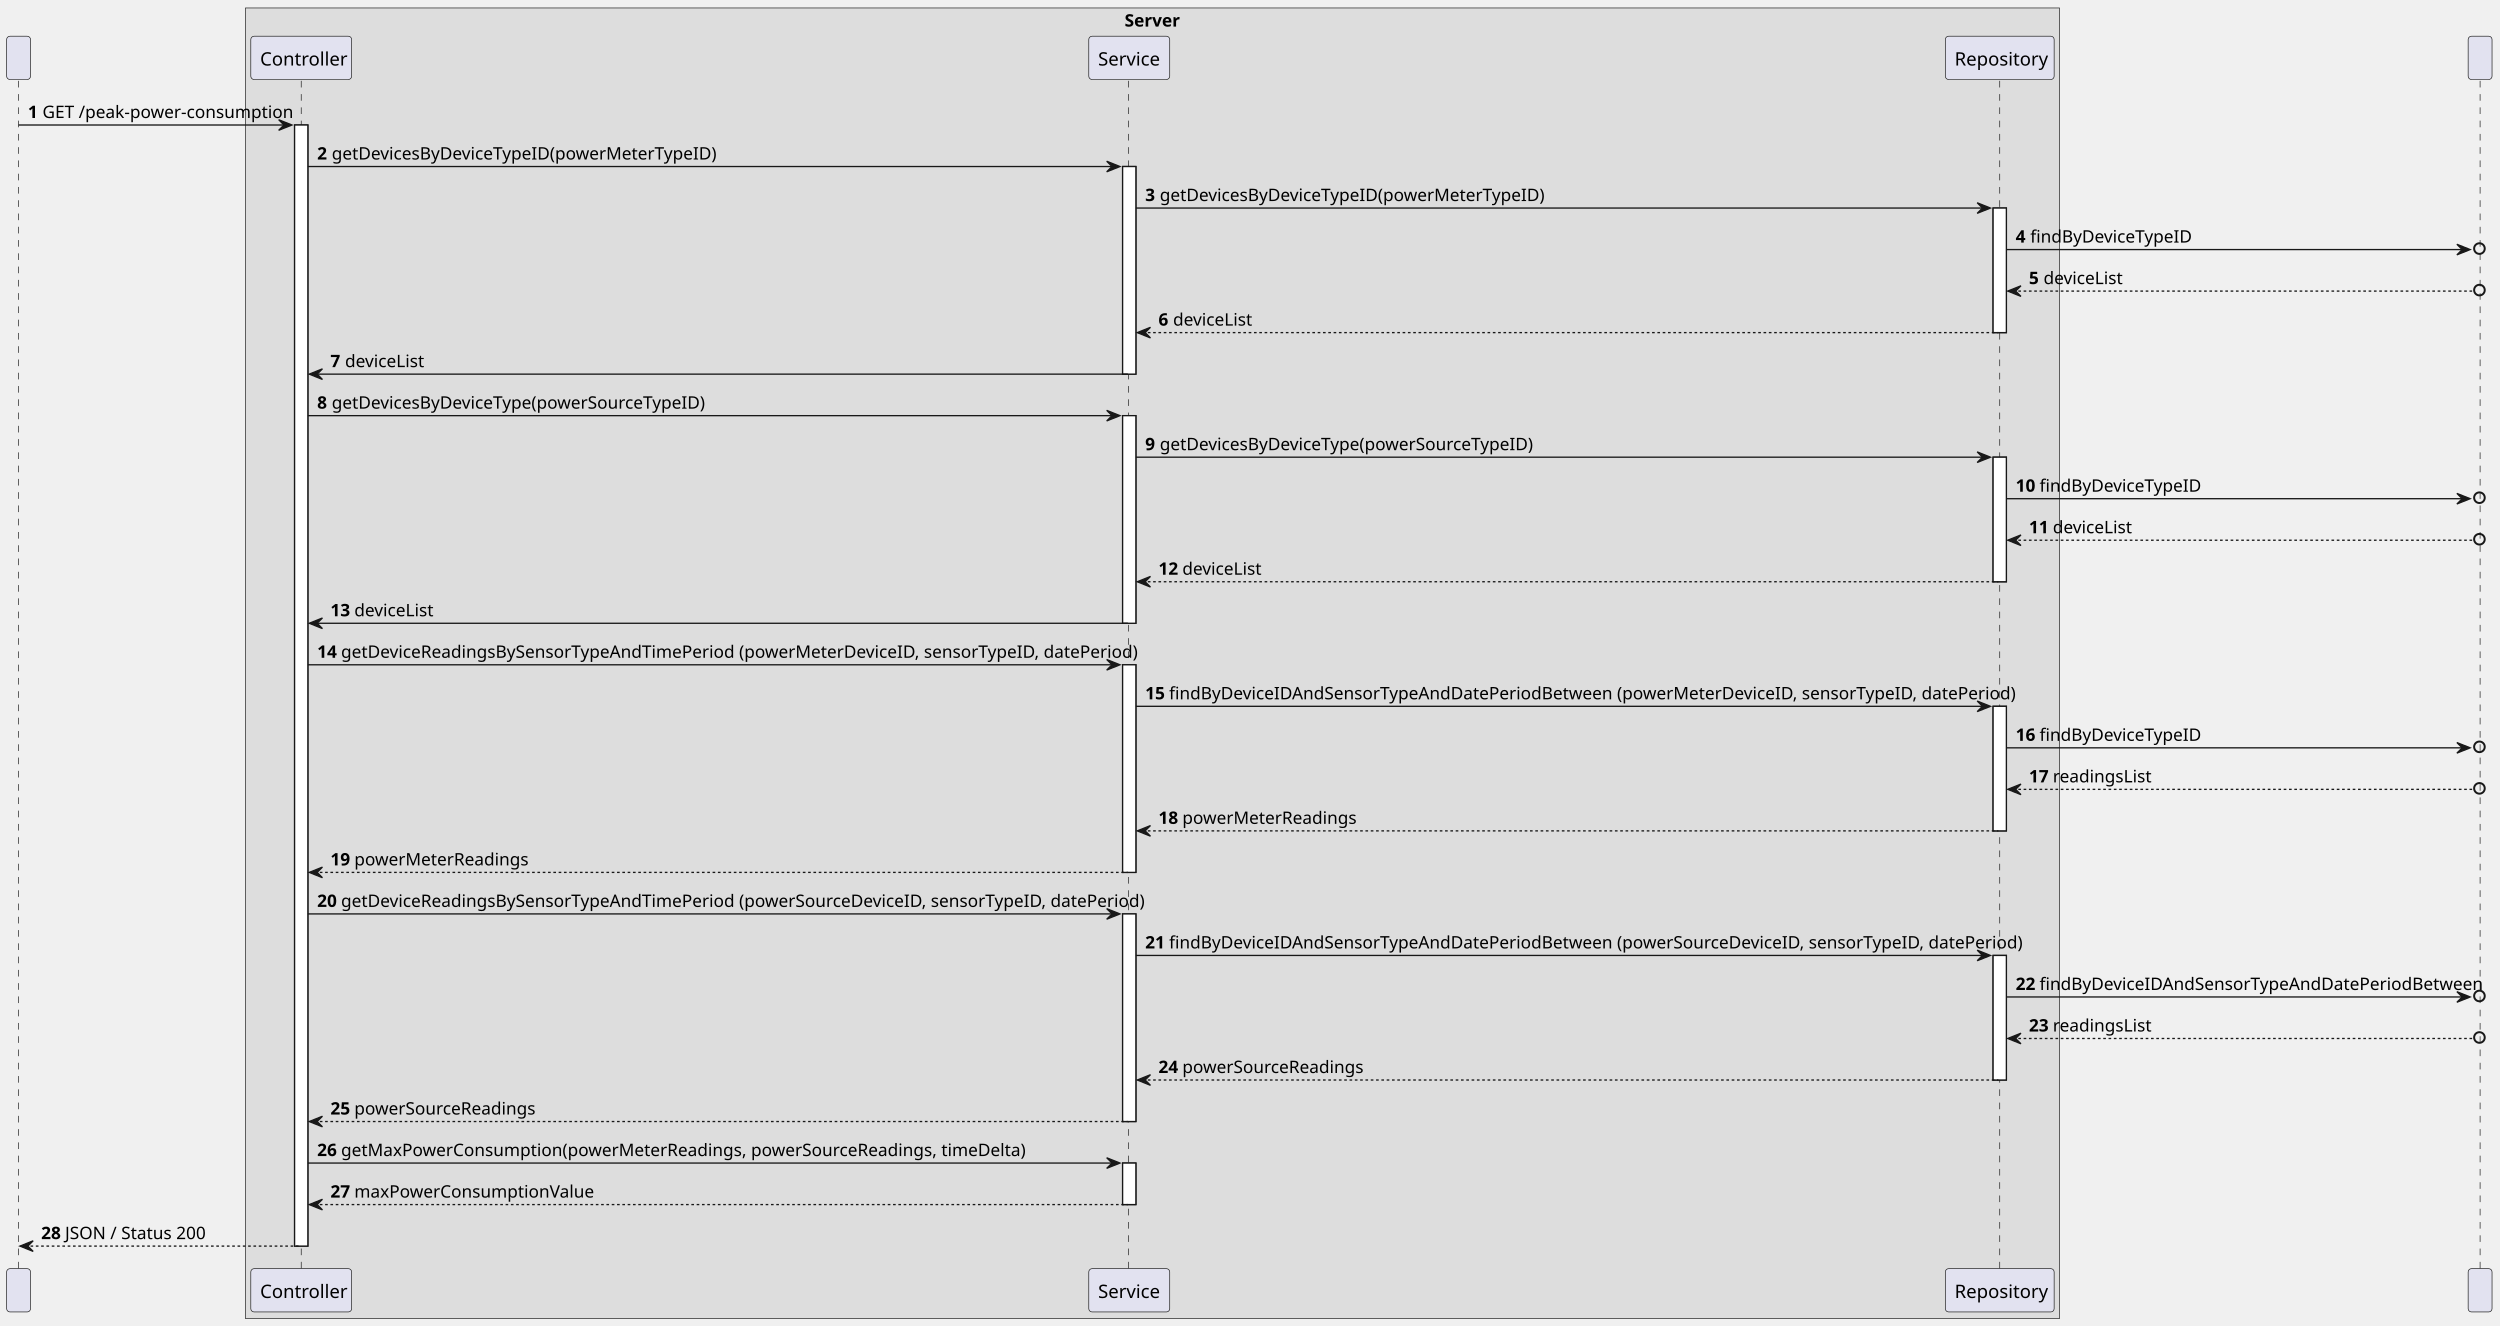
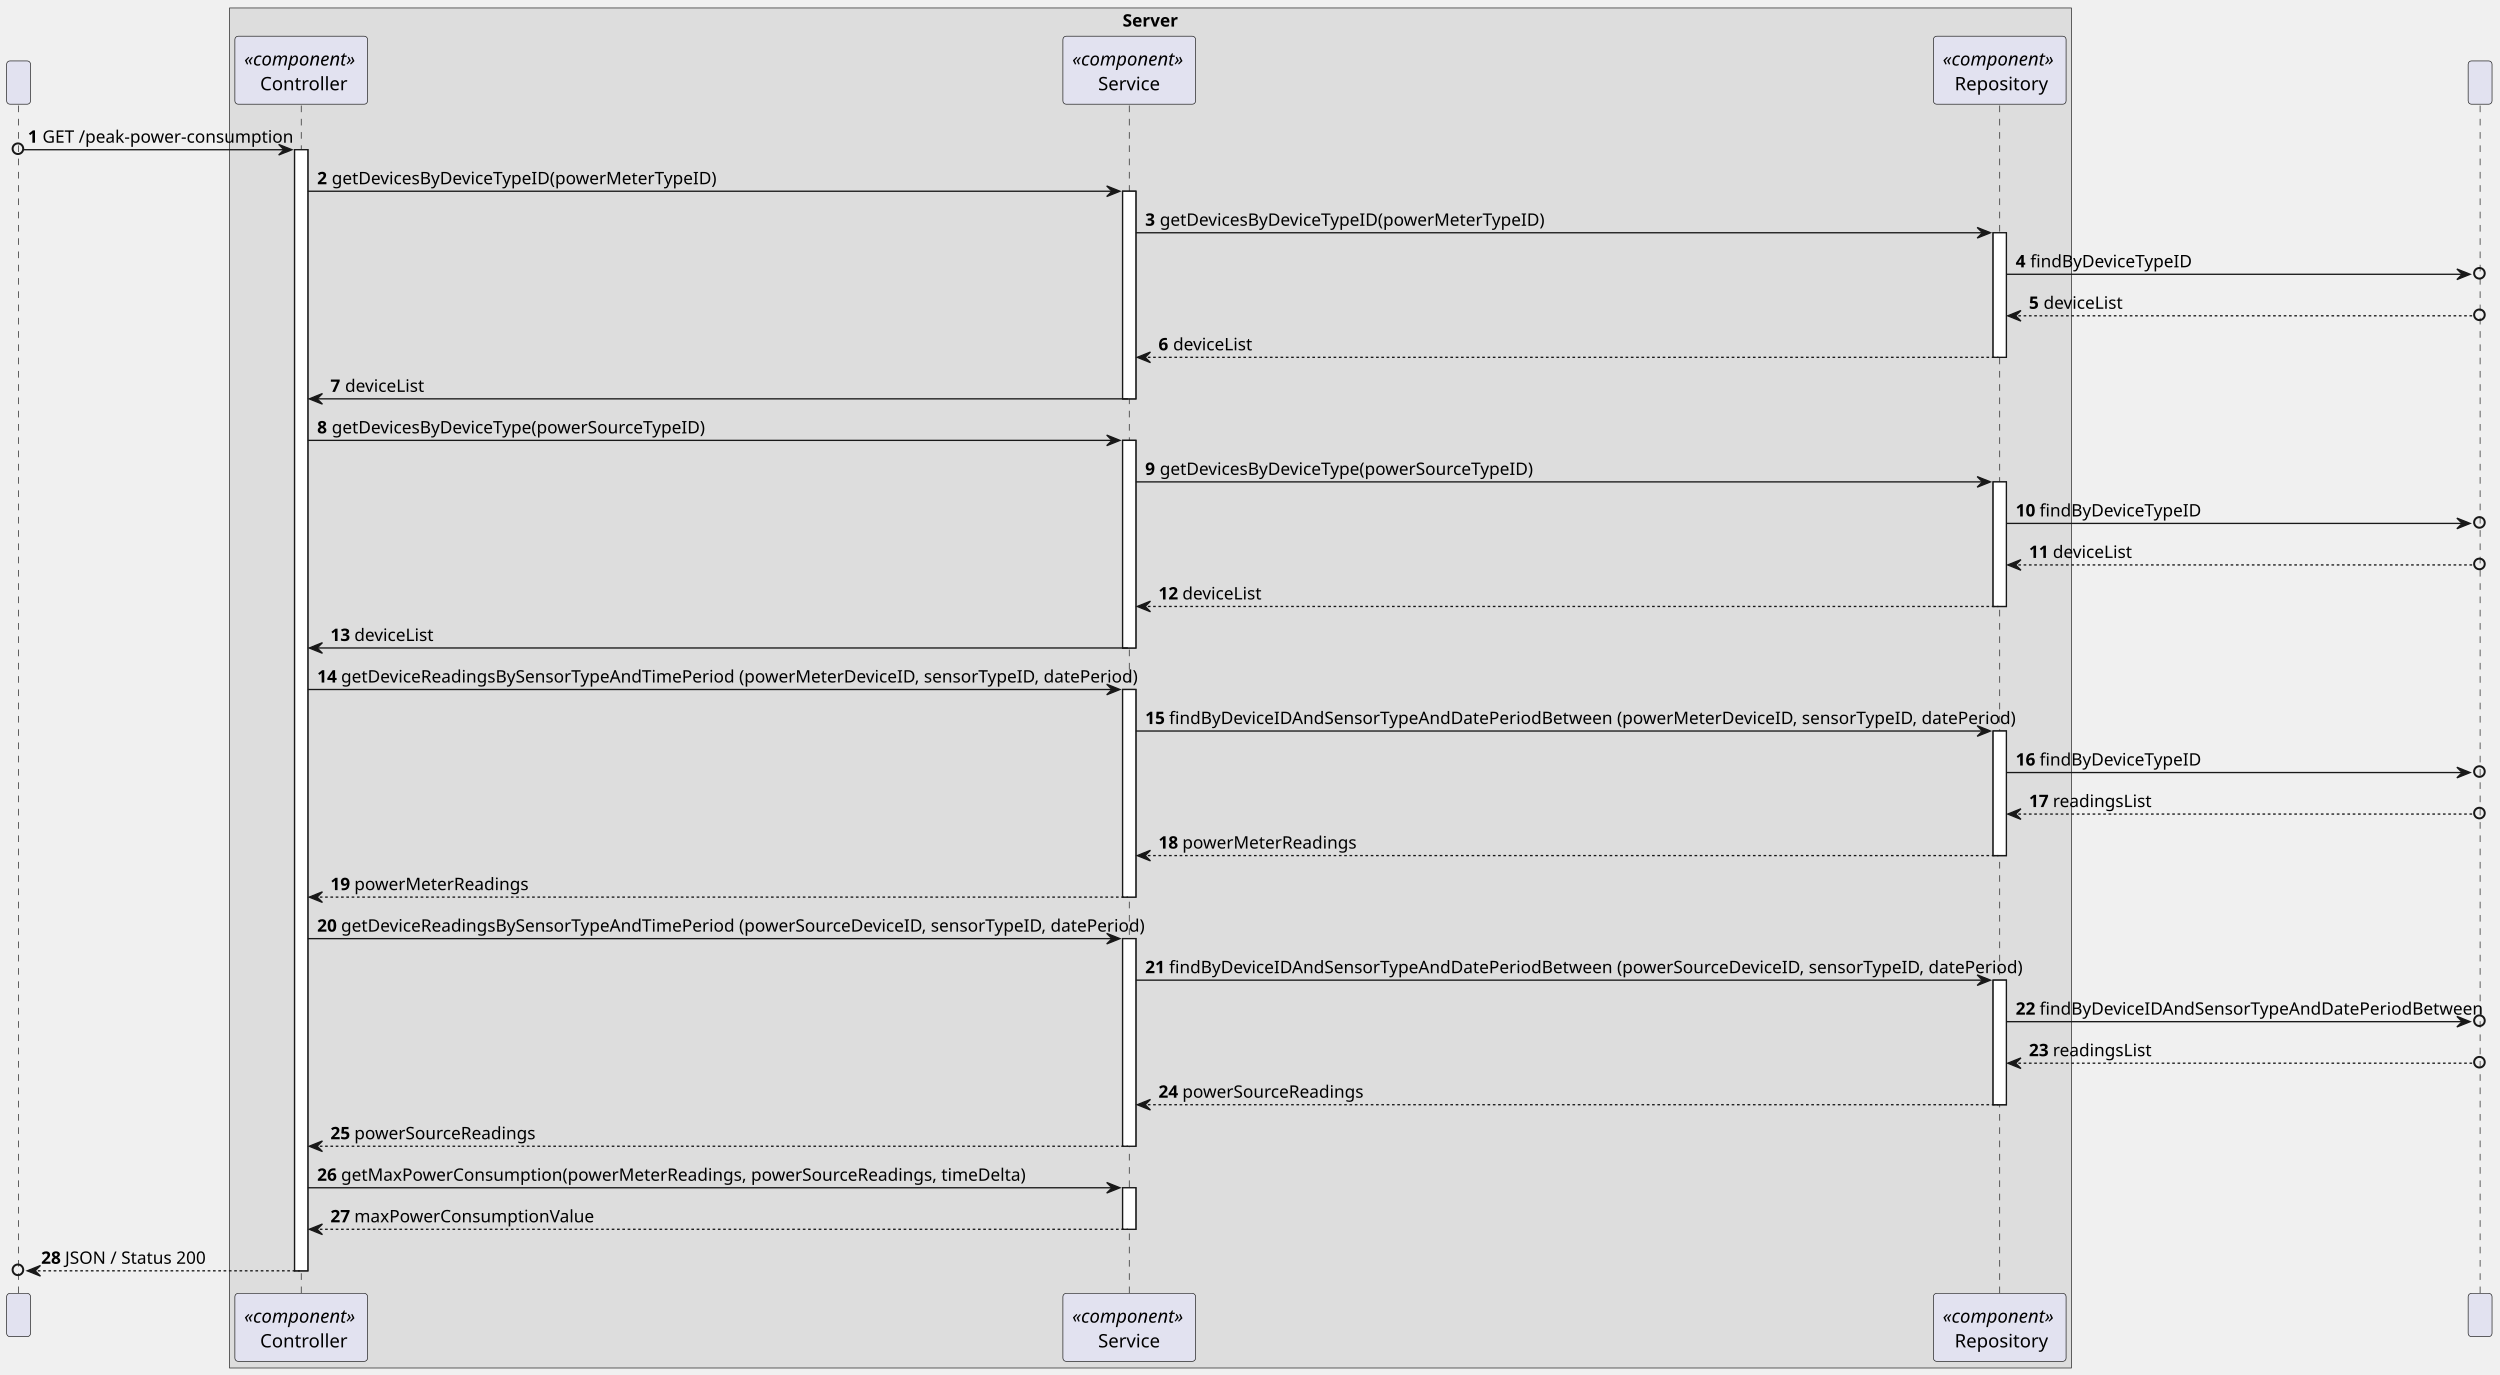
- <svg xmlns="http://www.w3.org/2000/svg" contentStyleType="text/css" height="999px" preserveAspectRatio="none" style="width:1884px;height:999px;background:#FFFFFF;" version="1.1" viewBox="0 0 1884 999" width="1884px" zoomAndPan="magnify">
+ <svg xmlns="http://www.w3.org/2000/svg" contentStyleType="text/css" height="1036px" preserveAspectRatio="none" style="width:1884px;height:1036px;background:#FFFFFF;" version="1.1" viewBox="0 0 1884 1036" width="1884px" zoomAndPan="magnify">
  <defs />
  <g>
-     <rect fill="#DDDDDD" height="987.682" style="stroke:#181818;stroke-width:0.5;" width="1367" x="185" y="6" />
-     <text fill="#000000" font-family="sans-serif" font-size="13" font-weight="bold" lengthAdjust="spacing" textLength="42" x="847.5" y="20.028">Server
-         </text>
-     <rect fill="#FFFFFF" height="844.857" style="stroke:#181818;stroke-width:1.0;" width="10" x="222" y="94.203" />
-     <rect fill="#FFFFFF" height="156.455" style="stroke:#181818;stroke-width:1.0;" width="10" x="846" y="125.494" />
-     <rect fill="#FFFFFF" height="156.455" style="stroke:#181818;stroke-width:1.0;" width="10" x="846" y="313.24" />
-     <rect fill="#FFFFFF" height="156.455" style="stroke:#181818;stroke-width:1.0;" width="10" x="846" y="500.986" />
-     <rect fill="#FFFFFF" height="156.455" style="stroke:#181818;stroke-width:1.0;" width="10" x="846" y="688.732" />
-     <rect fill="#FFFFFF" height="31.291" style="stroke:#181818;stroke-width:1.0;" width="10" x="846" y="876.479" />
-     <rect fill="#FFFFFF" height="93.873" style="stroke:#181818;stroke-width:1.0;" width="10" x="1502" y="156.785" />
-     <rect fill="#FFFFFF" height="93.873" style="stroke:#181818;stroke-width:1.0;" width="10" x="1502" y="344.531" />
-     <rect fill="#FFFFFF" height="93.873" style="stroke:#181818;stroke-width:1.0;" width="10" x="1502" y="532.277" />
-     <rect fill="#FFFFFF" height="93.873" style="stroke:#181818;stroke-width:1.0;" width="10" x="1502" y="720.023" />
-     <line style="stroke:#181818;stroke-width:0.5;stroke-dasharray:5.0,5.0;" x1="14" x2="14" y1="60.912" y2="957.061" />
-     <line style="stroke:#181818;stroke-width:0.5;stroke-dasharray:5.0,5.0;" x1="227" x2="227" y1="60.912" y2="957.061" />
-     <line style="stroke:#181818;stroke-width:0.5;stroke-dasharray:5.0,5.0;" x1="850.5" x2="850.5" y1="60.912" y2="957.061" />
-     <line style="stroke:#181818;stroke-width:0.5;stroke-dasharray:5.0,5.0;" x1="1507" x2="1507" y1="60.912" y2="957.061" />
-     <line style="stroke:#181818;stroke-width:0.5;stroke-dasharray:5.0,5.0;" x1="1869" x2="1869" y1="60.912" y2="957.061" />
-     <rect fill="#E2E2F0" height="32.621" rx="2.5" ry="2.5" style="stroke:#181818;stroke-width:0.5;" width="18" x="5" y="27.291" />
-     <text fill="#000000" font-family="sans-serif" font-size="14" lengthAdjust="spacing" textLength="4" x="12" y="49.398"> 
-         </text>
-     <rect fill="#E2E2F0" height="32.621" rx="2.5" ry="2.5" style="stroke:#181818;stroke-width:0.5;" width="18" x="5" y="956.061" />
-     <text fill="#000000" font-family="sans-serif" font-size="14" lengthAdjust="spacing" textLength="4" x="12" y="978.168"> 
-         </text>
-     <rect fill="#E2E2F0" height="32.621" rx="2.5" ry="2.5" style="stroke:#181818;stroke-width:0.5;" width="76" x="189" y="27.291" />
-     <text fill="#000000" font-family="sans-serif" font-size="14" lengthAdjust="spacing" textLength="62" x="196" y="49.398">Controller
-         </text>
-     <rect fill="#E2E2F0" height="32.621" rx="2.5" ry="2.5" style="stroke:#181818;stroke-width:0.5;" width="76" x="189" y="956.061" />
-     <text fill="#000000" font-family="sans-serif" font-size="14" lengthAdjust="spacing" textLength="62" x="196" y="978.168">Controller
-         </text>
-     <rect fill="#E2E2F0" height="32.621" rx="2.5" ry="2.5" style="stroke:#181818;stroke-width:0.5;" width="61" x="820.5" y="27.291" />
-     <text fill="#000000" font-family="sans-serif" font-size="14" lengthAdjust="spacing" textLength="47" x="827.5" y="49.398">Service
-         </text>
-     <rect fill="#E2E2F0" height="32.621" rx="2.5" ry="2.5" style="stroke:#181818;stroke-width:0.5;" width="61" x="820.5" y="956.061" />
-     <text fill="#000000" font-family="sans-serif" font-size="14" lengthAdjust="spacing" textLength="47" x="827.5" y="978.168">Service
-         </text>
-     <rect fill="#E2E2F0" height="32.621" rx="2.5" ry="2.5" style="stroke:#181818;stroke-width:0.5;" width="82" x="1466" y="27.291" />
-     <text fill="#000000" font-family="sans-serif" font-size="14" lengthAdjust="spacing" textLength="68" x="1473" y="49.398">Repository
-         </text>
-     <rect fill="#E2E2F0" height="32.621" rx="2.5" ry="2.5" style="stroke:#181818;stroke-width:0.5;" width="82" x="1466" y="956.061" />
-     <text fill="#000000" font-family="sans-serif" font-size="14" lengthAdjust="spacing" textLength="68" x="1473" y="978.168">Repository
-         </text>
-     <rect fill="#E2E2F0" height="32.621" rx="2.5" ry="2.5" style="stroke:#181818;stroke-width:0.5;" width="18" x="1860" y="27.291" />
-     <text fill="#000000" font-family="sans-serif" font-size="14" lengthAdjust="spacing" textLength="4" x="1867" y="49.398"> 
-         </text>
-     <rect fill="#E2E2F0" height="32.621" rx="2.5" ry="2.5" style="stroke:#181818;stroke-width:0.5;" width="18" x="1860" y="956.061" />
-     <text fill="#000000" font-family="sans-serif" font-size="14" lengthAdjust="spacing" textLength="4" x="1867" y="978.168"> 
-         </text>
-     <rect fill="#FFFFFF" height="844.857" style="stroke:#181818;stroke-width:1.0;" width="10" x="222" y="94.203" />
-     <rect fill="#FFFFFF" height="156.455" style="stroke:#181818;stroke-width:1.0;" width="10" x="846" y="125.494" />
-     <rect fill="#FFFFFF" height="156.455" style="stroke:#181818;stroke-width:1.0;" width="10" x="846" y="313.24" />
-     <rect fill="#FFFFFF" height="156.455" style="stroke:#181818;stroke-width:1.0;" width="10" x="846" y="500.986" />
-     <rect fill="#FFFFFF" height="156.455" style="stroke:#181818;stroke-width:1.0;" width="10" x="846" y="688.732" />
-     <rect fill="#FFFFFF" height="31.291" style="stroke:#181818;stroke-width:1.0;" width="10" x="846" y="876.479" />
-     <rect fill="#FFFFFF" height="93.873" style="stroke:#181818;stroke-width:1.0;" width="10" x="1502" y="156.785" />
-     <rect fill="#FFFFFF" height="93.873" style="stroke:#181818;stroke-width:1.0;" width="10" x="1502" y="344.531" />
-     <rect fill="#FFFFFF" height="93.873" style="stroke:#181818;stroke-width:1.0;" width="10" x="1502" y="532.277" />
-     <rect fill="#FFFFFF" height="93.873" style="stroke:#181818;stroke-width:1.0;" width="10" x="1502" y="720.023" />
-     <polygon fill="#181818" points="210,90.203,220,94.203,210,98.203,214,94.203" style="stroke:#181818;stroke-width:1.0;" />
-     <line style="stroke:#181818;stroke-width:1.0;" x1="14" x2="216" y1="94.203" y2="94.203" />
-     <text fill="#000000" font-family="sans-serif" font-size="13" font-weight="bold" lengthAdjust="spacing" textLength="7" x="21" y="88.94">1
-         </text>
-     <text fill="#000000" font-family="sans-serif" font-size="13" lengthAdjust="spacing" textLength="178" x="32" y="88.94">GET /peak-power-consumption
-         </text>
-     <polygon fill="#181818" points="834,121.494,844,125.494,834,129.494,838,125.494" style="stroke:#181818;stroke-width:1.0;" />
-     <line style="stroke:#181818;stroke-width:1.0;" x1="232" x2="840" y1="125.494" y2="125.494" />
-     <text fill="#000000" font-family="sans-serif" font-size="13" font-weight="bold" lengthAdjust="spacing" textLength="7" x="239" y="120.231">2
-         </text>
-     <text fill="#000000" font-family="sans-serif" font-size="13" lengthAdjust="spacing" textLength="272" x="250" y="120.231">getDevicesByDeviceTypeID(powerMeterTypeID)
-         </text>
-     <polygon fill="#181818" points="1490,152.785,1500,156.785,1490,160.785,1494,156.785" style="stroke:#181818;stroke-width:1.0;" />
-     <line style="stroke:#181818;stroke-width:1.0;" x1="856" x2="1496" y1="156.785" y2="156.785" />
-     <text fill="#000000" font-family="sans-serif" font-size="13" font-weight="bold" lengthAdjust="spacing" textLength="7" x="863" y="151.523">3
-         </text>
-     <text fill="#000000" font-family="sans-serif" font-size="13" lengthAdjust="spacing" textLength="272" x="874" y="151.523">getDevicesByDeviceTypeID(powerMeterTypeID)
-         </text>
-     <ellipse cx="1868.5" cy="187.326" fill="none" rx="4" ry="4" style="stroke:#181818;stroke-width:1.5;" />
-     <polygon fill="#181818" points="1851.5,184.076,1861.5,188.076,1851.5,192.076,1855.5,188.076" style="stroke:#181818;stroke-width:1.0;" />
-     <line style="stroke:#181818;stroke-width:1.0;" x1="1512" x2="1857.5" y1="188.076" y2="188.076" />
-     <text fill="#000000" font-family="sans-serif" font-size="13" font-weight="bold" lengthAdjust="spacing" textLength="7" x="1519" y="182.814">4
-         </text>
-     <text fill="#000000" font-family="sans-serif" font-size="13" lengthAdjust="spacing" textLength="114" x="1530" y="182.814">findByDeviceTypeID
-         </text>
-     <polygon fill="#181818" points="1523,215.367,1513,219.367,1523,223.367,1519,219.367" style="stroke:#181818;stroke-width:1.0;" />
-     <ellipse cx="1868.5" cy="218.617" fill="none" rx="4" ry="4" style="stroke:#181818;stroke-width:1.5;" />
-     <line style="stroke:#181818;stroke-width:1.0;stroke-dasharray:2.0,2.0;" x1="1517" x2="1864" y1="219.367" y2="219.367" />
-     <text fill="#000000" font-family="sans-serif" font-size="13" font-weight="bold" lengthAdjust="spacing" textLength="7" x="1529" y="214.105">5
-         </text>
-     <text fill="#000000" font-family="sans-serif" font-size="13" lengthAdjust="spacing" textLength="57" x="1540" y="214.105">deviceList
-         </text>
-     <polygon fill="#181818" points="867,246.658,857,250.658,867,254.658,863,250.658" style="stroke:#181818;stroke-width:1.0;" />
-     <line style="stroke:#181818;stroke-width:1.0;stroke-dasharray:2.0,2.0;" x1="861" x2="1506" y1="250.658" y2="250.658" />
-     <text fill="#000000" font-family="sans-serif" font-size="13" font-weight="bold" lengthAdjust="spacing" textLength="7" x="873" y="245.395">6
-         </text>
-     <text fill="#000000" font-family="sans-serif" font-size="13" lengthAdjust="spacing" textLength="57" x="884" y="245.395">deviceList
-         </text>
-     <polygon fill="#181818" points="243,277.949,233,281.949,243,285.949,239,281.949" style="stroke:#181818;stroke-width:1.0;" />
-     <line style="stroke:#181818;stroke-width:1.0;" x1="237" x2="850" y1="281.949" y2="281.949" />
-     <text fill="#000000" font-family="sans-serif" font-size="13" font-weight="bold" lengthAdjust="spacing" textLength="7" x="249" y="276.687">7
-         </text>
-     <text fill="#000000" font-family="sans-serif" font-size="13" lengthAdjust="spacing" textLength="57" x="260" y="276.687">deviceList
-         </text>
-     <polygon fill="#181818" points="834,309.24,844,313.24,834,317.24,838,313.24" style="stroke:#181818;stroke-width:1.0;" />
-     <line style="stroke:#181818;stroke-width:1.0;" x1="232" x2="840" y1="313.24" y2="313.24" />
-     <text fill="#000000" font-family="sans-serif" font-size="13" font-weight="bold" lengthAdjust="spacing" textLength="7" x="239" y="307.978">8
-         </text>
-     <text fill="#000000" font-family="sans-serif" font-size="13" lengthAdjust="spacing" textLength="268" x="250" y="307.978">getDevicesByDeviceType(powerSourceTypeID)
-         </text>
-     <polygon fill="#181818" points="1490,340.531,1500,344.531,1490,348.531,1494,344.531" style="stroke:#181818;stroke-width:1.0;" />
-     <line style="stroke:#181818;stroke-width:1.0;" x1="856" x2="1496" y1="344.531" y2="344.531" />
-     <text fill="#000000" font-family="sans-serif" font-size="13" font-weight="bold" lengthAdjust="spacing" textLength="7" x="863" y="339.269">9
-         </text>
-     <text fill="#000000" font-family="sans-serif" font-size="13" lengthAdjust="spacing" textLength="268" x="874" y="339.269">getDevicesByDeviceType(powerSourceTypeID)
-         </text>
-     <ellipse cx="1868.5" cy="375.072" fill="none" rx="4" ry="4" style="stroke:#181818;stroke-width:1.5;" />
-     <polygon fill="#181818" points="1851.5,371.822,1861.5,375.822,1851.5,379.822,1855.5,375.822" style="stroke:#181818;stroke-width:1.0;" />
-     <line style="stroke:#181818;stroke-width:1.0;" x1="1512" x2="1857.5" y1="375.822" y2="375.822" />
-     <text fill="#000000" font-family="sans-serif" font-size="13" font-weight="bold" lengthAdjust="spacing" textLength="14" x="1519" y="370.56">10
-         </text>
-     <text fill="#000000" font-family="sans-serif" font-size="13" lengthAdjust="spacing" textLength="114" x="1537" y="370.56">findByDeviceTypeID
-         </text>
-     <polygon fill="#181818" points="1523,403.113,1513,407.113,1523,411.113,1519,407.113" style="stroke:#181818;stroke-width:1.0;" />
-     <ellipse cx="1868.5" cy="406.363" fill="none" rx="4" ry="4" style="stroke:#181818;stroke-width:1.5;" />
-     <line style="stroke:#181818;stroke-width:1.0;stroke-dasharray:2.0,2.0;" x1="1517" x2="1864" y1="407.113" y2="407.113" />
-     <text fill="#000000" font-family="sans-serif" font-size="13" font-weight="bold" lengthAdjust="spacing" textLength="14" x="1529" y="401.851">11
-         </text>
-     <text fill="#000000" font-family="sans-serif" font-size="13" lengthAdjust="spacing" textLength="57" x="1547" y="401.851">deviceList
-         </text>
-     <polygon fill="#181818" points="867,434.404,857,438.404,867,442.404,863,438.404" style="stroke:#181818;stroke-width:1.0;" />
-     <line style="stroke:#181818;stroke-width:1.0;stroke-dasharray:2.0,2.0;" x1="861" x2="1506" y1="438.404" y2="438.404" />
-     <text fill="#000000" font-family="sans-serif" font-size="13" font-weight="bold" lengthAdjust="spacing" textLength="14" x="873" y="433.142">12
-         </text>
-     <text fill="#000000" font-family="sans-serif" font-size="13" lengthAdjust="spacing" textLength="57" x="891" y="433.142">deviceList
-         </text>
-     <polygon fill="#181818" points="243,465.695,233,469.695,243,473.695,239,469.695" style="stroke:#181818;stroke-width:1.0;" />
-     <line style="stroke:#181818;stroke-width:1.0;" x1="237" x2="850" y1="469.695" y2="469.695" />
-     <text fill="#000000" font-family="sans-serif" font-size="13" font-weight="bold" lengthAdjust="spacing" textLength="14" x="249" y="464.433">13
-         </text>
-     <text fill="#000000" font-family="sans-serif" font-size="13" lengthAdjust="spacing" textLength="57" x="267" y="464.433">deviceList
-         </text>
-     <polygon fill="#181818" points="834,496.986,844,500.986,834,504.986,838,500.986" style="stroke:#181818;stroke-width:1.0;" />
-     <line style="stroke:#181818;stroke-width:1.0;" x1="232" x2="840" y1="500.986" y2="500.986" />
-     <text fill="#000000" font-family="sans-serif" font-size="13" font-weight="bold" lengthAdjust="spacing" textLength="14" x="239" y="495.724">14
-         </text>
-     <text fill="#000000" font-family="sans-serif" font-size="13" lengthAdjust="spacing" textLength="569" x="257" y="495.724">getDeviceReadingsBySensorTypeAndTimePeriod (powerMeterDeviceID, sensorTypeID, datePeriod)
-         </text>
-     <polygon fill="#181818" points="1490,528.277,1500,532.277,1490,536.277,1494,532.277" style="stroke:#181818;stroke-width:1.0;" />
-     <line style="stroke:#181818;stroke-width:1.0;" x1="856" x2="1496" y1="532.277" y2="532.277" />
-     <text fill="#000000" font-family="sans-serif" font-size="13" font-weight="bold" lengthAdjust="spacing" textLength="14" x="863" y="527.015">15
-         </text>
-     <text fill="#000000" font-family="sans-serif" font-size="13" lengthAdjust="spacing" textLength="601" x="881" y="527.015">findByDeviceIDAndSensorTypeAndDatePeriodBetween (powerMeterDeviceID, sensorTypeID,
-             datePeriod)
-         </text>
-     <ellipse cx="1868.5" cy="562.818" fill="none" rx="4" ry="4" style="stroke:#181818;stroke-width:1.5;" />
-     <polygon fill="#181818" points="1851.5,559.568,1861.5,563.568,1851.5,567.568,1855.5,563.568" style="stroke:#181818;stroke-width:1.0;" />
-     <line style="stroke:#181818;stroke-width:1.0;" x1="1512" x2="1857.5" y1="563.568" y2="563.568" />
-     <text fill="#000000" font-family="sans-serif" font-size="13" font-weight="bold" lengthAdjust="spacing" textLength="14" x="1519" y="558.306">16
-         </text>
-     <text fill="#000000" font-family="sans-serif" font-size="13" lengthAdjust="spacing" textLength="114" x="1537" y="558.306">findByDeviceTypeID
-         </text>
-     <polygon fill="#181818" points="1523,590.859,1513,594.859,1523,598.859,1519,594.859" style="stroke:#181818;stroke-width:1.0;" />
-     <ellipse cx="1868.5" cy="594.109" fill="none" rx="4" ry="4" style="stroke:#181818;stroke-width:1.5;" />
-     <line style="stroke:#181818;stroke-width:1.0;stroke-dasharray:2.0,2.0;" x1="1517" x2="1864" y1="594.859" y2="594.859" />
-     <text fill="#000000" font-family="sans-serif" font-size="13" font-weight="bold" lengthAdjust="spacing" textLength="14" x="1529" y="589.597">17
-         </text>
-     <text fill="#000000" font-family="sans-serif" font-size="13" lengthAdjust="spacing" textLength="70" x="1547" y="589.597">readingsList
-         </text>
-     <polygon fill="#181818" points="867,622.15,857,626.15,867,630.15,863,626.15" style="stroke:#181818;stroke-width:1.0;" />
-     <line style="stroke:#181818;stroke-width:1.0;stroke-dasharray:2.0,2.0;" x1="861" x2="1506" y1="626.15" y2="626.15" />
-     <text fill="#000000" font-family="sans-serif" font-size="13" font-weight="bold" lengthAdjust="spacing" textLength="14" x="873" y="620.888">18
-         </text>
-     <text fill="#000000" font-family="sans-serif" font-size="13" lengthAdjust="spacing" textLength="121" x="891" y="620.888">powerMeterReadings
-         </text>
-     <polygon fill="#181818" points="243,653.441,233,657.441,243,661.441,239,657.441" style="stroke:#181818;stroke-width:1.0;" />
-     <line style="stroke:#181818;stroke-width:1.0;stroke-dasharray:2.0,2.0;" x1="237" x2="850" y1="657.441" y2="657.441" />
-     <text fill="#000000" font-family="sans-serif" font-size="13" font-weight="bold" lengthAdjust="spacing" textLength="14" x="249" y="652.179">19
-         </text>
-     <text fill="#000000" font-family="sans-serif" font-size="13" lengthAdjust="spacing" textLength="121" x="267" y="652.179">powerMeterReadings
-         </text>
-     <polygon fill="#181818" points="834,684.732,844,688.732,834,692.732,838,688.732" style="stroke:#181818;stroke-width:1.0;" />
-     <line style="stroke:#181818;stroke-width:1.0;" x1="232" x2="840" y1="688.732" y2="688.732" />
-     <text fill="#000000" font-family="sans-serif" font-size="13" font-weight="bold" lengthAdjust="spacing" textLength="14" x="239" y="683.47">20
-         </text>
-     <text fill="#000000" font-family="sans-serif" font-size="13" lengthAdjust="spacing" textLength="577" x="257" y="683.47">getDeviceReadingsBySensorTypeAndTimePeriod (powerSourceDeviceID, sensorTypeID, datePeriod)
-         </text>
-     <polygon fill="#181818" points="1490,716.023,1500,720.023,1490,724.023,1494,720.023" style="stroke:#181818;stroke-width:1.0;" />
-     <line style="stroke:#181818;stroke-width:1.0;" x1="856" x2="1496" y1="720.023" y2="720.023" />
-     <text fill="#000000" font-family="sans-serif" font-size="13" font-weight="bold" lengthAdjust="spacing" textLength="14" x="863" y="714.761">21
-         </text>
-     <text fill="#000000" font-family="sans-serif" font-size="13" lengthAdjust="spacing" textLength="609" x="881" y="714.761">findByDeviceIDAndSensorTypeAndDatePeriodBetween (powerSourceDeviceID, sensorTypeID,
-             datePeriod)
-         </text>
-     <ellipse cx="1868.5" cy="750.564" fill="none" rx="4" ry="4" style="stroke:#181818;stroke-width:1.5;" />
-     <polygon fill="#181818" points="1851.5,747.314,1861.5,751.314,1851.5,755.314,1855.5,751.314" style="stroke:#181818;stroke-width:1.0;" />
-     <line style="stroke:#181818;stroke-width:1.0;" x1="1512" x2="1857.5" y1="751.314" y2="751.314" />
-     <text fill="#000000" font-family="sans-serif" font-size="13" font-weight="bold" lengthAdjust="spacing" textLength="14" x="1519" y="746.052">22
-         </text>
-     <text fill="#000000" font-family="sans-serif" font-size="13" lengthAdjust="spacing" textLength="315" x="1537" y="746.052">findByDeviceIDAndSensorTypeAndDatePeriodBetween
-         </text>
-     <polygon fill="#181818" points="1523,778.606,1513,782.606,1523,786.606,1519,782.606" style="stroke:#181818;stroke-width:1.0;" />
-     <ellipse cx="1868.5" cy="781.856" fill="none" rx="4" ry="4" style="stroke:#181818;stroke-width:1.5;" />
-     <line style="stroke:#181818;stroke-width:1.0;stroke-dasharray:2.0,2.0;" x1="1517" x2="1864" y1="782.606" y2="782.606" />
-     <text fill="#000000" font-family="sans-serif" font-size="13" font-weight="bold" lengthAdjust="spacing" textLength="14" x="1529" y="777.343">23
-         </text>
-     <text fill="#000000" font-family="sans-serif" font-size="13" lengthAdjust="spacing" textLength="70" x="1547" y="777.343">readingsList
-         </text>
-     <polygon fill="#181818" points="867,809.896,857,813.896,867,817.896,863,813.896" style="stroke:#181818;stroke-width:1.0;" />
-     <line style="stroke:#181818;stroke-width:1.0;stroke-dasharray:2.0,2.0;" x1="861" x2="1506" y1="813.896" y2="813.896" />
-     <text fill="#000000" font-family="sans-serif" font-size="13" font-weight="bold" lengthAdjust="spacing" textLength="14" x="873" y="808.634">24
-         </text>
-     <text fill="#000000" font-family="sans-serif" font-size="13" lengthAdjust="spacing" textLength="129" x="891" y="808.634">powerSourceReadings
-         </text>
-     <polygon fill="#181818" points="243,841.188,233,845.188,243,849.188,239,845.188" style="stroke:#181818;stroke-width:1.0;" />
-     <line style="stroke:#181818;stroke-width:1.0;stroke-dasharray:2.0,2.0;" x1="237" x2="850" y1="845.188" y2="845.188" />
-     <text fill="#000000" font-family="sans-serif" font-size="13" font-weight="bold" lengthAdjust="spacing" textLength="14" x="249" y="839.925">25
-         </text>
-     <text fill="#000000" font-family="sans-serif" font-size="13" lengthAdjust="spacing" textLength="129" x="267" y="839.925">powerSourceReadings
-         </text>
-     <polygon fill="#181818" points="834,872.479,844,876.479,834,880.479,838,876.479" style="stroke:#181818;stroke-width:1.0;" />
-     <line style="stroke:#181818;stroke-width:1.0;" x1="232" x2="840" y1="876.479" y2="876.479" />
-     <text fill="#000000" font-family="sans-serif" font-size="13" font-weight="bold" lengthAdjust="spacing" textLength="14" x="239" y="871.216">26
-         </text>
-     <text fill="#000000" font-family="sans-serif" font-size="13" lengthAdjust="spacing" textLength="484" x="257" y="871.216">getMaxPowerConsumption(powerMeterReadings, powerSourceReadings, timeDelta)
-         </text>
-     <polygon fill="#181818" points="243,903.769,233,907.769,243,911.769,239,907.769" style="stroke:#181818;stroke-width:1.0;" />
-     <line style="stroke:#181818;stroke-width:1.0;stroke-dasharray:2.0,2.0;" x1="237" x2="850" y1="907.769" y2="907.769" />
-     <text fill="#000000" font-family="sans-serif" font-size="13" font-weight="bold" lengthAdjust="spacing" textLength="14" x="249" y="902.507">27
-         </text>
-     <text fill="#000000" font-family="sans-serif" font-size="13" lengthAdjust="spacing" textLength="170" x="267" y="902.507">maxPowerConsumptionValue
-         </text>
-     <polygon fill="#181818" points="25,935.061,15,939.061,25,943.061,21,939.061" style="stroke:#181818;stroke-width:1.0;" />
-     <line style="stroke:#181818;stroke-width:1.0;stroke-dasharray:2.0,2.0;" x1="19" x2="226" y1="939.061" y2="939.061" />
-     <text fill="#000000" font-family="sans-serif" font-size="13" font-weight="bold" lengthAdjust="spacing" textLength="14" x="31" y="933.798">28
-         </text>
-     <text fill="#000000" font-family="sans-serif" font-size="13" lengthAdjust="spacing" textLength="109" x="49" y="933.798">JSON / Status 200
-         </text>
+     <rect fill="#DDDDDD" height="1024.924" style="stroke:#181818;stroke-width:0.5;" width="1388" x="173" y="6" />
+     <text fill="#000000" font-family="sans-serif" font-size="13" font-weight="bold" lengthAdjust="spacing" textLength="42" x="846" y="20.028">Server</text>
+     <rect fill="#FFFFFF" height="844.857" style="stroke:#181818;stroke-width:1.0;" width="10" x="222" y="112.824" />
+     <rect fill="#FFFFFF" height="156.455" style="stroke:#181818;stroke-width:1.0;" width="10" x="846" y="144.115" />
+     <rect fill="#FFFFFF" height="156.455" style="stroke:#181818;stroke-width:1.0;" width="10" x="846" y="331.861" />
+     <rect fill="#FFFFFF" height="156.455" style="stroke:#181818;stroke-width:1.0;" width="10" x="846" y="519.607" />
+     <rect fill="#FFFFFF" height="156.455" style="stroke:#181818;stroke-width:1.0;" width="10" x="846" y="707.354" />
+     <rect fill="#FFFFFF" height="31.291" style="stroke:#181818;stroke-width:1.0;" width="10" x="846" y="895.1" />
+     <rect fill="#FFFFFF" height="93.873" style="stroke:#181818;stroke-width:1.0;" width="10" x="1502" y="175.406" />
+     <rect fill="#FFFFFF" height="93.873" style="stroke:#181818;stroke-width:1.0;" width="10" x="1502" y="363.152" />
+     <rect fill="#FFFFFF" height="93.873" style="stroke:#181818;stroke-width:1.0;" width="10" x="1502" y="550.898" />
+     <rect fill="#FFFFFF" height="93.873" style="stroke:#181818;stroke-width:1.0;" width="10" x="1502" y="738.644" />
+     <line style="stroke:#181818;stroke-width:0.5;stroke-dasharray:5.0,5.0;" x1="14" x2="14" y1="79.533" y2="975.682" />
+     <line style="stroke:#181818;stroke-width:0.5;stroke-dasharray:5.0,5.0;" x1="227" x2="227" y1="79.533" y2="975.682" />
+     <line style="stroke:#181818;stroke-width:0.5;stroke-dasharray:5.0,5.0;" x1="851" x2="851" y1="79.533" y2="975.682" />
+     <line style="stroke:#181818;stroke-width:0.5;stroke-dasharray:5.0,5.0;" x1="1507" x2="1507" y1="79.533" y2="975.682" />
+     <line style="stroke:#181818;stroke-width:0.5;stroke-dasharray:5.0,5.0;" x1="1869" x2="1869" y1="79.533" y2="975.682" />
+     <rect fill="#E2E2F0" height="32.621" rx="2.5" ry="2.5" style="stroke:#181818;stroke-width:0.5;" width="18" x="5" y="45.912" />
+     <text fill="#000000" font-family="sans-serif" font-size="14" lengthAdjust="spacing" textLength="4" x="12" y="68.019"> </text>
+     <rect fill="#E2E2F0" height="32.621" rx="2.5" ry="2.5" style="stroke:#181818;stroke-width:0.5;" width="18" x="5" y="974.682" />
+     <text fill="#000000" font-family="sans-serif" font-size="14" lengthAdjust="spacing" textLength="4" x="12" y="996.789"> </text>
+     <rect fill="#E2E2F0" height="51.242" rx="2.5" ry="2.5" style="stroke:#181818;stroke-width:0.5;" width="100" x="177" y="27.291" />
+     <text fill="#000000" font-family="sans-serif" font-size="14" font-style="italic" lengthAdjust="spacing" textLength="86" x="184" y="49.398">«component»</text>
+     <text fill="#000000" font-family="sans-serif" font-size="14" lengthAdjust="spacing" textLength="62" x="196" y="68.019">Controller</text>
+     <rect fill="#E2E2F0" height="51.242" rx="2.5" ry="2.5" style="stroke:#181818;stroke-width:0.5;" width="100" x="177" y="974.682" />
+     <text fill="#000000" font-family="sans-serif" font-size="14" font-style="italic" lengthAdjust="spacing" textLength="86" x="184" y="996.789">«component»</text>
+     <text fill="#000000" font-family="sans-serif" font-size="14" lengthAdjust="spacing" textLength="62" x="196" y="1015.41">Controller</text>
+     <rect fill="#E2E2F0" height="51.242" rx="2.5" ry="2.5" style="stroke:#181818;stroke-width:0.5;" width="100" x="801" y="27.291" />
+     <text fill="#000000" font-family="sans-serif" font-size="14" font-style="italic" lengthAdjust="spacing" textLength="86" x="808" y="49.398">«component»</text>
+     <text fill="#000000" font-family="sans-serif" font-size="14" lengthAdjust="spacing" textLength="47" x="827.5" y="68.019">Service</text>
+     <rect fill="#E2E2F0" height="51.242" rx="2.5" ry="2.5" style="stroke:#181818;stroke-width:0.5;" width="100" x="801" y="974.682" />
+     <text fill="#000000" font-family="sans-serif" font-size="14" font-style="italic" lengthAdjust="spacing" textLength="86" x="808" y="996.789">«component»</text>
+     <text fill="#000000" font-family="sans-serif" font-size="14" lengthAdjust="spacing" textLength="47" x="827.5" y="1015.41">Service</text>
+     <rect fill="#E2E2F0" height="51.242" rx="2.5" ry="2.5" style="stroke:#181818;stroke-width:0.5;" width="100" x="1457" y="27.291" />
+     <text fill="#000000" font-family="sans-serif" font-size="14" font-style="italic" lengthAdjust="spacing" textLength="86" x="1464" y="49.398">«component»</text>
+     <text fill="#000000" font-family="sans-serif" font-size="14" lengthAdjust="spacing" textLength="68" x="1473" y="68.019">Repository</text>
+     <rect fill="#E2E2F0" height="51.242" rx="2.5" ry="2.5" style="stroke:#181818;stroke-width:0.5;" width="100" x="1457" y="974.682" />
+     <text fill="#000000" font-family="sans-serif" font-size="14" font-style="italic" lengthAdjust="spacing" textLength="86" x="1464" y="996.789">«component»</text>
+     <text fill="#000000" font-family="sans-serif" font-size="14" lengthAdjust="spacing" textLength="68" x="1473" y="1015.41">Repository</text>
+     <rect fill="#E2E2F0" height="32.621" rx="2.5" ry="2.5" style="stroke:#181818;stroke-width:0.5;" width="18" x="1860" y="45.912" />
+     <text fill="#000000" font-family="sans-serif" font-size="14" lengthAdjust="spacing" textLength="4" x="1867" y="68.019"> </text>
+     <rect fill="#E2E2F0" height="32.621" rx="2.5" ry="2.5" style="stroke:#181818;stroke-width:0.5;" width="18" x="1860" y="974.682" />
+     <text fill="#000000" font-family="sans-serif" font-size="14" lengthAdjust="spacing" textLength="4" x="1867" y="996.789"> </text>
+     <rect fill="#FFFFFF" height="844.857" style="stroke:#181818;stroke-width:1.0;" width="10" x="222" y="112.824" />
+     <rect fill="#FFFFFF" height="156.455" style="stroke:#181818;stroke-width:1.0;" width="10" x="846" y="144.115" />
+     <rect fill="#FFFFFF" height="156.455" style="stroke:#181818;stroke-width:1.0;" width="10" x="846" y="331.861" />
+     <rect fill="#FFFFFF" height="156.455" style="stroke:#181818;stroke-width:1.0;" width="10" x="846" y="519.607" />
+     <rect fill="#FFFFFF" height="156.455" style="stroke:#181818;stroke-width:1.0;" width="10" x="846" y="707.354" />
+     <rect fill="#FFFFFF" height="31.291" style="stroke:#181818;stroke-width:1.0;" width="10" x="846" y="895.1" />
+     <rect fill="#FFFFFF" height="93.873" style="stroke:#181818;stroke-width:1.0;" width="10" x="1502" y="175.406" />
+     <rect fill="#FFFFFF" height="93.873" style="stroke:#181818;stroke-width:1.0;" width="10" x="1502" y="363.152" />
+     <rect fill="#FFFFFF" height="93.873" style="stroke:#181818;stroke-width:1.0;" width="10" x="1502" y="550.898" />
+     <rect fill="#FFFFFF" height="93.873" style="stroke:#181818;stroke-width:1.0;" width="10" x="1502" y="738.644" />
+     <ellipse cx="13.5" cy="112.074" fill="none" rx="4" ry="4" style="stroke:#181818;stroke-width:1.5;" />
+     <polygon fill="#181818" points="210,108.824,220,112.824,210,116.824,214,112.824" style="stroke:#181818;stroke-width:1.0;" />
+     <line style="stroke:#181818;stroke-width:1.0;" x1="18" x2="216" y1="112.824" y2="112.824" />
+     <text fill="#000000" font-family="sans-serif" font-size="13" font-weight="bold" lengthAdjust="spacing" textLength="7" x="21" y="107.561">1</text>
+     <text fill="#000000" font-family="sans-serif" font-size="13" lengthAdjust="spacing" textLength="178" x="32" y="107.561">GET /peak-power-consumption</text>
+     <polygon fill="#181818" points="834,140.115,844,144.115,834,148.115,838,144.115" style="stroke:#181818;stroke-width:1.0;" />
+     <line style="stroke:#181818;stroke-width:1.0;" x1="232" x2="840" y1="144.115" y2="144.115" />
+     <text fill="#000000" font-family="sans-serif" font-size="13" font-weight="bold" lengthAdjust="spacing" textLength="7" x="239" y="138.852">2</text>
+     <text fill="#000000" font-family="sans-serif" font-size="13" lengthAdjust="spacing" textLength="272" x="250" y="138.852">getDevicesByDeviceTypeID(powerMeterTypeID)</text>
+     <polygon fill="#181818" points="1490,171.406,1500,175.406,1490,179.406,1494,175.406" style="stroke:#181818;stroke-width:1.0;" />
+     <line style="stroke:#181818;stroke-width:1.0;" x1="856" x2="1496" y1="175.406" y2="175.406" />
+     <text fill="#000000" font-family="sans-serif" font-size="13" font-weight="bold" lengthAdjust="spacing" textLength="7" x="863" y="170.144">3</text>
+     <text fill="#000000" font-family="sans-serif" font-size="13" lengthAdjust="spacing" textLength="272" x="874" y="170.144">getDevicesByDeviceTypeID(powerMeterTypeID)</text>
+     <ellipse cx="1868.5" cy="205.947" fill="none" rx="4" ry="4" style="stroke:#181818;stroke-width:1.5;" />
+     <polygon fill="#181818" points="1851.5,202.697,1861.5,206.697,1851.5,210.697,1855.5,206.697" style="stroke:#181818;stroke-width:1.0;" />
+     <line style="stroke:#181818;stroke-width:1.0;" x1="1512" x2="1857.5" y1="206.697" y2="206.697" />
+     <text fill="#000000" font-family="sans-serif" font-size="13" font-weight="bold" lengthAdjust="spacing" textLength="7" x="1519" y="201.435">4</text>
+     <text fill="#000000" font-family="sans-serif" font-size="13" lengthAdjust="spacing" textLength="114" x="1530" y="201.435">findByDeviceTypeID</text>
+     <polygon fill="#181818" points="1523,233.988,1513,237.988,1523,241.988,1519,237.988" style="stroke:#181818;stroke-width:1.0;" />
+     <ellipse cx="1868.5" cy="237.238" fill="none" rx="4" ry="4" style="stroke:#181818;stroke-width:1.5;" />
+     <line style="stroke:#181818;stroke-width:1.0;stroke-dasharray:2.0,2.0;" x1="1517" x2="1864" y1="237.988" y2="237.988" />
+     <text fill="#000000" font-family="sans-serif" font-size="13" font-weight="bold" lengthAdjust="spacing" textLength="7" x="1529" y="232.726">5</text>
+     <text fill="#000000" font-family="sans-serif" font-size="13" lengthAdjust="spacing" textLength="57" x="1540" y="232.726">deviceList</text>
+     <polygon fill="#181818" points="867,265.279,857,269.279,867,273.279,863,269.279" style="stroke:#181818;stroke-width:1.0;" />
+     <line style="stroke:#181818;stroke-width:1.0;stroke-dasharray:2.0,2.0;" x1="861" x2="1506" y1="269.279" y2="269.279" />
+     <text fill="#000000" font-family="sans-serif" font-size="13" font-weight="bold" lengthAdjust="spacing" textLength="7" x="873" y="264.017">6</text>
+     <text fill="#000000" font-family="sans-serif" font-size="13" lengthAdjust="spacing" textLength="57" x="884" y="264.017">deviceList</text>
+     <polygon fill="#181818" points="243,296.57,233,300.57,243,304.57,239,300.57" style="stroke:#181818;stroke-width:1.0;" />
+     <line style="stroke:#181818;stroke-width:1.0;" x1="237" x2="850" y1="300.57" y2="300.57" />
+     <text fill="#000000" font-family="sans-serif" font-size="13" font-weight="bold" lengthAdjust="spacing" textLength="7" x="249" y="295.308">7</text>
+     <text fill="#000000" font-family="sans-serif" font-size="13" lengthAdjust="spacing" textLength="57" x="260" y="295.308">deviceList</text>
+     <polygon fill="#181818" points="834,327.861,844,331.861,834,335.861,838,331.861" style="stroke:#181818;stroke-width:1.0;" />
+     <line style="stroke:#181818;stroke-width:1.0;" x1="232" x2="840" y1="331.861" y2="331.861" />
+     <text fill="#000000" font-family="sans-serif" font-size="13" font-weight="bold" lengthAdjust="spacing" textLength="7" x="239" y="326.599">8</text>
+     <text fill="#000000" font-family="sans-serif" font-size="13" lengthAdjust="spacing" textLength="268" x="250" y="326.599">getDevicesByDeviceType(powerSourceTypeID)</text>
+     <polygon fill="#181818" points="1490,359.152,1500,363.152,1490,367.152,1494,363.152" style="stroke:#181818;stroke-width:1.0;" />
+     <line style="stroke:#181818;stroke-width:1.0;" x1="856" x2="1496" y1="363.152" y2="363.152" />
+     <text fill="#000000" font-family="sans-serif" font-size="13" font-weight="bold" lengthAdjust="spacing" textLength="7" x="863" y="357.89">9</text>
+     <text fill="#000000" font-family="sans-serif" font-size="13" lengthAdjust="spacing" textLength="268" x="874" y="357.89">getDevicesByDeviceType(powerSourceTypeID)</text>
+     <ellipse cx="1868.5" cy="393.693" fill="none" rx="4" ry="4" style="stroke:#181818;stroke-width:1.5;" />
+     <polygon fill="#181818" points="1851.5,390.443,1861.5,394.443,1851.5,398.443,1855.5,394.443" style="stroke:#181818;stroke-width:1.0;" />
+     <line style="stroke:#181818;stroke-width:1.0;" x1="1512" x2="1857.5" y1="394.443" y2="394.443" />
+     <text fill="#000000" font-family="sans-serif" font-size="13" font-weight="bold" lengthAdjust="spacing" textLength="14" x="1519" y="389.181">10</text>
+     <text fill="#000000" font-family="sans-serif" font-size="13" lengthAdjust="spacing" textLength="114" x="1537" y="389.181">findByDeviceTypeID</text>
+     <polygon fill="#181818" points="1523,421.734,1513,425.734,1523,429.734,1519,425.734" style="stroke:#181818;stroke-width:1.0;" />
+     <ellipse cx="1868.5" cy="424.984" fill="none" rx="4" ry="4" style="stroke:#181818;stroke-width:1.5;" />
+     <line style="stroke:#181818;stroke-width:1.0;stroke-dasharray:2.0,2.0;" x1="1517" x2="1864" y1="425.734" y2="425.734" />
+     <text fill="#000000" font-family="sans-serif" font-size="13" font-weight="bold" lengthAdjust="spacing" textLength="14" x="1529" y="420.472">11</text>
+     <text fill="#000000" font-family="sans-serif" font-size="13" lengthAdjust="spacing" textLength="57" x="1547" y="420.472">deviceList</text>
+     <polygon fill="#181818" points="867,453.025,857,457.025,867,461.025,863,457.025" style="stroke:#181818;stroke-width:1.0;" />
+     <line style="stroke:#181818;stroke-width:1.0;stroke-dasharray:2.0,2.0;" x1="861" x2="1506" y1="457.025" y2="457.025" />
+     <text fill="#000000" font-family="sans-serif" font-size="13" font-weight="bold" lengthAdjust="spacing" textLength="14" x="873" y="451.763">12</text>
+     <text fill="#000000" font-family="sans-serif" font-size="13" lengthAdjust="spacing" textLength="57" x="891" y="451.763">deviceList</text>
+     <polygon fill="#181818" points="243,484.316,233,488.316,243,492.316,239,488.316" style="stroke:#181818;stroke-width:1.0;" />
+     <line style="stroke:#181818;stroke-width:1.0;" x1="237" x2="850" y1="488.316" y2="488.316" />
+     <text fill="#000000" font-family="sans-serif" font-size="13" font-weight="bold" lengthAdjust="spacing" textLength="14" x="249" y="483.054">13</text>
+     <text fill="#000000" font-family="sans-serif" font-size="13" lengthAdjust="spacing" textLength="57" x="267" y="483.054">deviceList</text>
+     <polygon fill="#181818" points="834,515.607,844,519.607,834,523.607,838,519.607" style="stroke:#181818;stroke-width:1.0;" />
+     <line style="stroke:#181818;stroke-width:1.0;" x1="232" x2="840" y1="519.607" y2="519.607" />
+     <text fill="#000000" font-family="sans-serif" font-size="13" font-weight="bold" lengthAdjust="spacing" textLength="14" x="239" y="514.345">14</text>
+     <text fill="#000000" font-family="sans-serif" font-size="13" lengthAdjust="spacing" textLength="569" x="257" y="514.345">getDeviceReadingsBySensorTypeAndTimePeriod (powerMeterDeviceID, sensorTypeID, datePeriod)</text>
+     <polygon fill="#181818" points="1490,546.898,1500,550.898,1490,554.898,1494,550.898" style="stroke:#181818;stroke-width:1.0;" />
+     <line style="stroke:#181818;stroke-width:1.0;" x1="856" x2="1496" y1="550.898" y2="550.898" />
+     <text fill="#000000" font-family="sans-serif" font-size="13" font-weight="bold" lengthAdjust="spacing" textLength="14" x="863" y="545.636">15</text>
+     <text fill="#000000" font-family="sans-serif" font-size="13" lengthAdjust="spacing" textLength="601" x="881" y="545.636">findByDeviceIDAndSensorTypeAndDatePeriodBetween (powerMeterDeviceID, sensorTypeID, datePeriod)</text>
+     <ellipse cx="1868.5" cy="581.439" fill="none" rx="4" ry="4" style="stroke:#181818;stroke-width:1.5;" />
+     <polygon fill="#181818" points="1851.5,578.189,1861.5,582.189,1851.5,586.189,1855.5,582.189" style="stroke:#181818;stroke-width:1.0;" />
+     <line style="stroke:#181818;stroke-width:1.0;" x1="1512" x2="1857.5" y1="582.189" y2="582.189" />
+     <text fill="#000000" font-family="sans-serif" font-size="13" font-weight="bold" lengthAdjust="spacing" textLength="14" x="1519" y="576.927">16</text>
+     <text fill="#000000" font-family="sans-serif" font-size="13" lengthAdjust="spacing" textLength="114" x="1537" y="576.927">findByDeviceTypeID</text>
+     <polygon fill="#181818" points="1523,609.481,1513,613.481,1523,617.481,1519,613.481" style="stroke:#181818;stroke-width:1.0;" />
+     <ellipse cx="1868.5" cy="612.731" fill="none" rx="4" ry="4" style="stroke:#181818;stroke-width:1.5;" />
+     <line style="stroke:#181818;stroke-width:1.0;stroke-dasharray:2.0,2.0;" x1="1517" x2="1864" y1="613.481" y2="613.481" />
+     <text fill="#000000" font-family="sans-serif" font-size="13" font-weight="bold" lengthAdjust="spacing" textLength="14" x="1529" y="608.218">17</text>
+     <text fill="#000000" font-family="sans-serif" font-size="13" lengthAdjust="spacing" textLength="70" x="1547" y="608.218">readingsList</text>
+     <polygon fill="#181818" points="867,640.771,857,644.771,867,648.771,863,644.771" style="stroke:#181818;stroke-width:1.0;" />
+     <line style="stroke:#181818;stroke-width:1.0;stroke-dasharray:2.0,2.0;" x1="861" x2="1506" y1="644.771" y2="644.771" />
+     <text fill="#000000" font-family="sans-serif" font-size="13" font-weight="bold" lengthAdjust="spacing" textLength="14" x="873" y="639.509">18</text>
+     <text fill="#000000" font-family="sans-serif" font-size="13" lengthAdjust="spacing" textLength="121" x="891" y="639.509">powerMeterReadings</text>
+     <polygon fill="#181818" points="243,672.062,233,676.062,243,680.062,239,676.062" style="stroke:#181818;stroke-width:1.0;" />
+     <line style="stroke:#181818;stroke-width:1.0;stroke-dasharray:2.0,2.0;" x1="237" x2="850" y1="676.062" y2="676.062" />
+     <text fill="#000000" font-family="sans-serif" font-size="13" font-weight="bold" lengthAdjust="spacing" textLength="14" x="249" y="670.8">19</text>
+     <text fill="#000000" font-family="sans-serif" font-size="13" lengthAdjust="spacing" textLength="121" x="267" y="670.8">powerMeterReadings</text>
+     <polygon fill="#181818" points="834,703.354,844,707.354,834,711.354,838,707.354" style="stroke:#181818;stroke-width:1.0;" />
+     <line style="stroke:#181818;stroke-width:1.0;" x1="232" x2="840" y1="707.354" y2="707.354" />
+     <text fill="#000000" font-family="sans-serif" font-size="13" font-weight="bold" lengthAdjust="spacing" textLength="14" x="239" y="702.091">20</text>
+     <text fill="#000000" font-family="sans-serif" font-size="13" lengthAdjust="spacing" textLength="577" x="257" y="702.091">getDeviceReadingsBySensorTypeAndTimePeriod (powerSourceDeviceID, sensorTypeID, datePeriod)</text>
+     <polygon fill="#181818" points="1490,734.644,1500,738.644,1490,742.644,1494,738.644" style="stroke:#181818;stroke-width:1.0;" />
+     <line style="stroke:#181818;stroke-width:1.0;" x1="856" x2="1496" y1="738.644" y2="738.644" />
+     <text fill="#000000" font-family="sans-serif" font-size="13" font-weight="bold" lengthAdjust="spacing" textLength="14" x="863" y="733.382">21</text>
+     <text fill="#000000" font-family="sans-serif" font-size="13" lengthAdjust="spacing" textLength="609" x="881" y="733.382">findByDeviceIDAndSensorTypeAndDatePeriodBetween (powerSourceDeviceID, sensorTypeID, datePeriod)</text>
+     <ellipse cx="1868.5" cy="769.186" fill="none" rx="4" ry="4" style="stroke:#181818;stroke-width:1.5;" />
+     <polygon fill="#181818" points="1851.5,765.936,1861.5,769.936,1851.5,773.936,1855.5,769.936" style="stroke:#181818;stroke-width:1.0;" />
+     <line style="stroke:#181818;stroke-width:1.0;" x1="1512" x2="1857.5" y1="769.936" y2="769.936" />
+     <text fill="#000000" font-family="sans-serif" font-size="13" font-weight="bold" lengthAdjust="spacing" textLength="14" x="1519" y="764.673">22</text>
+     <text fill="#000000" font-family="sans-serif" font-size="13" lengthAdjust="spacing" textLength="315" x="1537" y="764.673">findByDeviceIDAndSensorTypeAndDatePeriodBetween</text>
+     <polygon fill="#181818" points="1523,797.227,1513,801.227,1523,805.227,1519,801.227" style="stroke:#181818;stroke-width:1.0;" />
+     <ellipse cx="1868.5" cy="800.477" fill="none" rx="4" ry="4" style="stroke:#181818;stroke-width:1.5;" />
+     <line style="stroke:#181818;stroke-width:1.0;stroke-dasharray:2.0,2.0;" x1="1517" x2="1864" y1="801.227" y2="801.227" />
+     <text fill="#000000" font-family="sans-serif" font-size="13" font-weight="bold" lengthAdjust="spacing" textLength="14" x="1529" y="795.964">23</text>
+     <text fill="#000000" font-family="sans-serif" font-size="13" lengthAdjust="spacing" textLength="70" x="1547" y="795.964">readingsList</text>
+     <polygon fill="#181818" points="867,828.518,857,832.518,867,836.518,863,832.518" style="stroke:#181818;stroke-width:1.0;" />
+     <line style="stroke:#181818;stroke-width:1.0;stroke-dasharray:2.0,2.0;" x1="861" x2="1506" y1="832.518" y2="832.518" />
+     <text fill="#000000" font-family="sans-serif" font-size="13" font-weight="bold" lengthAdjust="spacing" textLength="14" x="873" y="827.255">24</text>
+     <text fill="#000000" font-family="sans-serif" font-size="13" lengthAdjust="spacing" textLength="129" x="891" y="827.255">powerSourceReadings</text>
+     <polygon fill="#181818" points="243,859.809,233,863.809,243,867.809,239,863.809" style="stroke:#181818;stroke-width:1.0;" />
+     <line style="stroke:#181818;stroke-width:1.0;stroke-dasharray:2.0,2.0;" x1="237" x2="850" y1="863.809" y2="863.809" />
+     <text fill="#000000" font-family="sans-serif" font-size="13" font-weight="bold" lengthAdjust="spacing" textLength="14" x="249" y="858.546">25</text>
+     <text fill="#000000" font-family="sans-serif" font-size="13" lengthAdjust="spacing" textLength="129" x="267" y="858.546">powerSourceReadings</text>
+     <polygon fill="#181818" points="834,891.1,844,895.1,834,899.1,838,895.1" style="stroke:#181818;stroke-width:1.0;" />
+     <line style="stroke:#181818;stroke-width:1.0;" x1="232" x2="840" y1="895.1" y2="895.1" />
+     <text fill="#000000" font-family="sans-serif" font-size="13" font-weight="bold" lengthAdjust="spacing" textLength="14" x="239" y="889.837">26</text>
+     <text fill="#000000" font-family="sans-serif" font-size="13" lengthAdjust="spacing" textLength="484" x="257" y="889.837">getMaxPowerConsumption(powerMeterReadings, powerSourceReadings, timeDelta)</text>
+     <polygon fill="#181818" points="243,922.391,233,926.391,243,930.391,239,926.391" style="stroke:#181818;stroke-width:1.0;" />
+     <line style="stroke:#181818;stroke-width:1.0;stroke-dasharray:2.0,2.0;" x1="237" x2="850" y1="926.391" y2="926.391" />
+     <text fill="#000000" font-family="sans-serif" font-size="13" font-weight="bold" lengthAdjust="spacing" textLength="14" x="249" y="921.128">27</text>
+     <text fill="#000000" font-family="sans-serif" font-size="13" lengthAdjust="spacing" textLength="170" x="267" y="921.128">maxPowerConsumptionValue</text>
+     <ellipse cx="13.5" cy="956.932" fill="none" rx="4" ry="4" style="stroke:#181818;stroke-width:1.5;" />
+     <polygon fill="#181818" points="30.5,953.682,20.5,957.682,30.5,961.682,26.5,957.682" style="stroke:#181818;stroke-width:1.0;" />
+     <line style="stroke:#181818;stroke-width:1.0;stroke-dasharray:2.0,2.0;" x1="28.5" x2="226" y1="957.682" y2="957.682" />
+     <text fill="#000000" font-family="sans-serif" font-size="13" font-weight="bold" lengthAdjust="spacing" textLength="14" x="31" y="952.419">28</text>
+     <text fill="#000000" font-family="sans-serif" font-size="13" lengthAdjust="spacing" textLength="109" x="49" y="952.419">JSON / Status 200</text>
  </g>
</svg>
